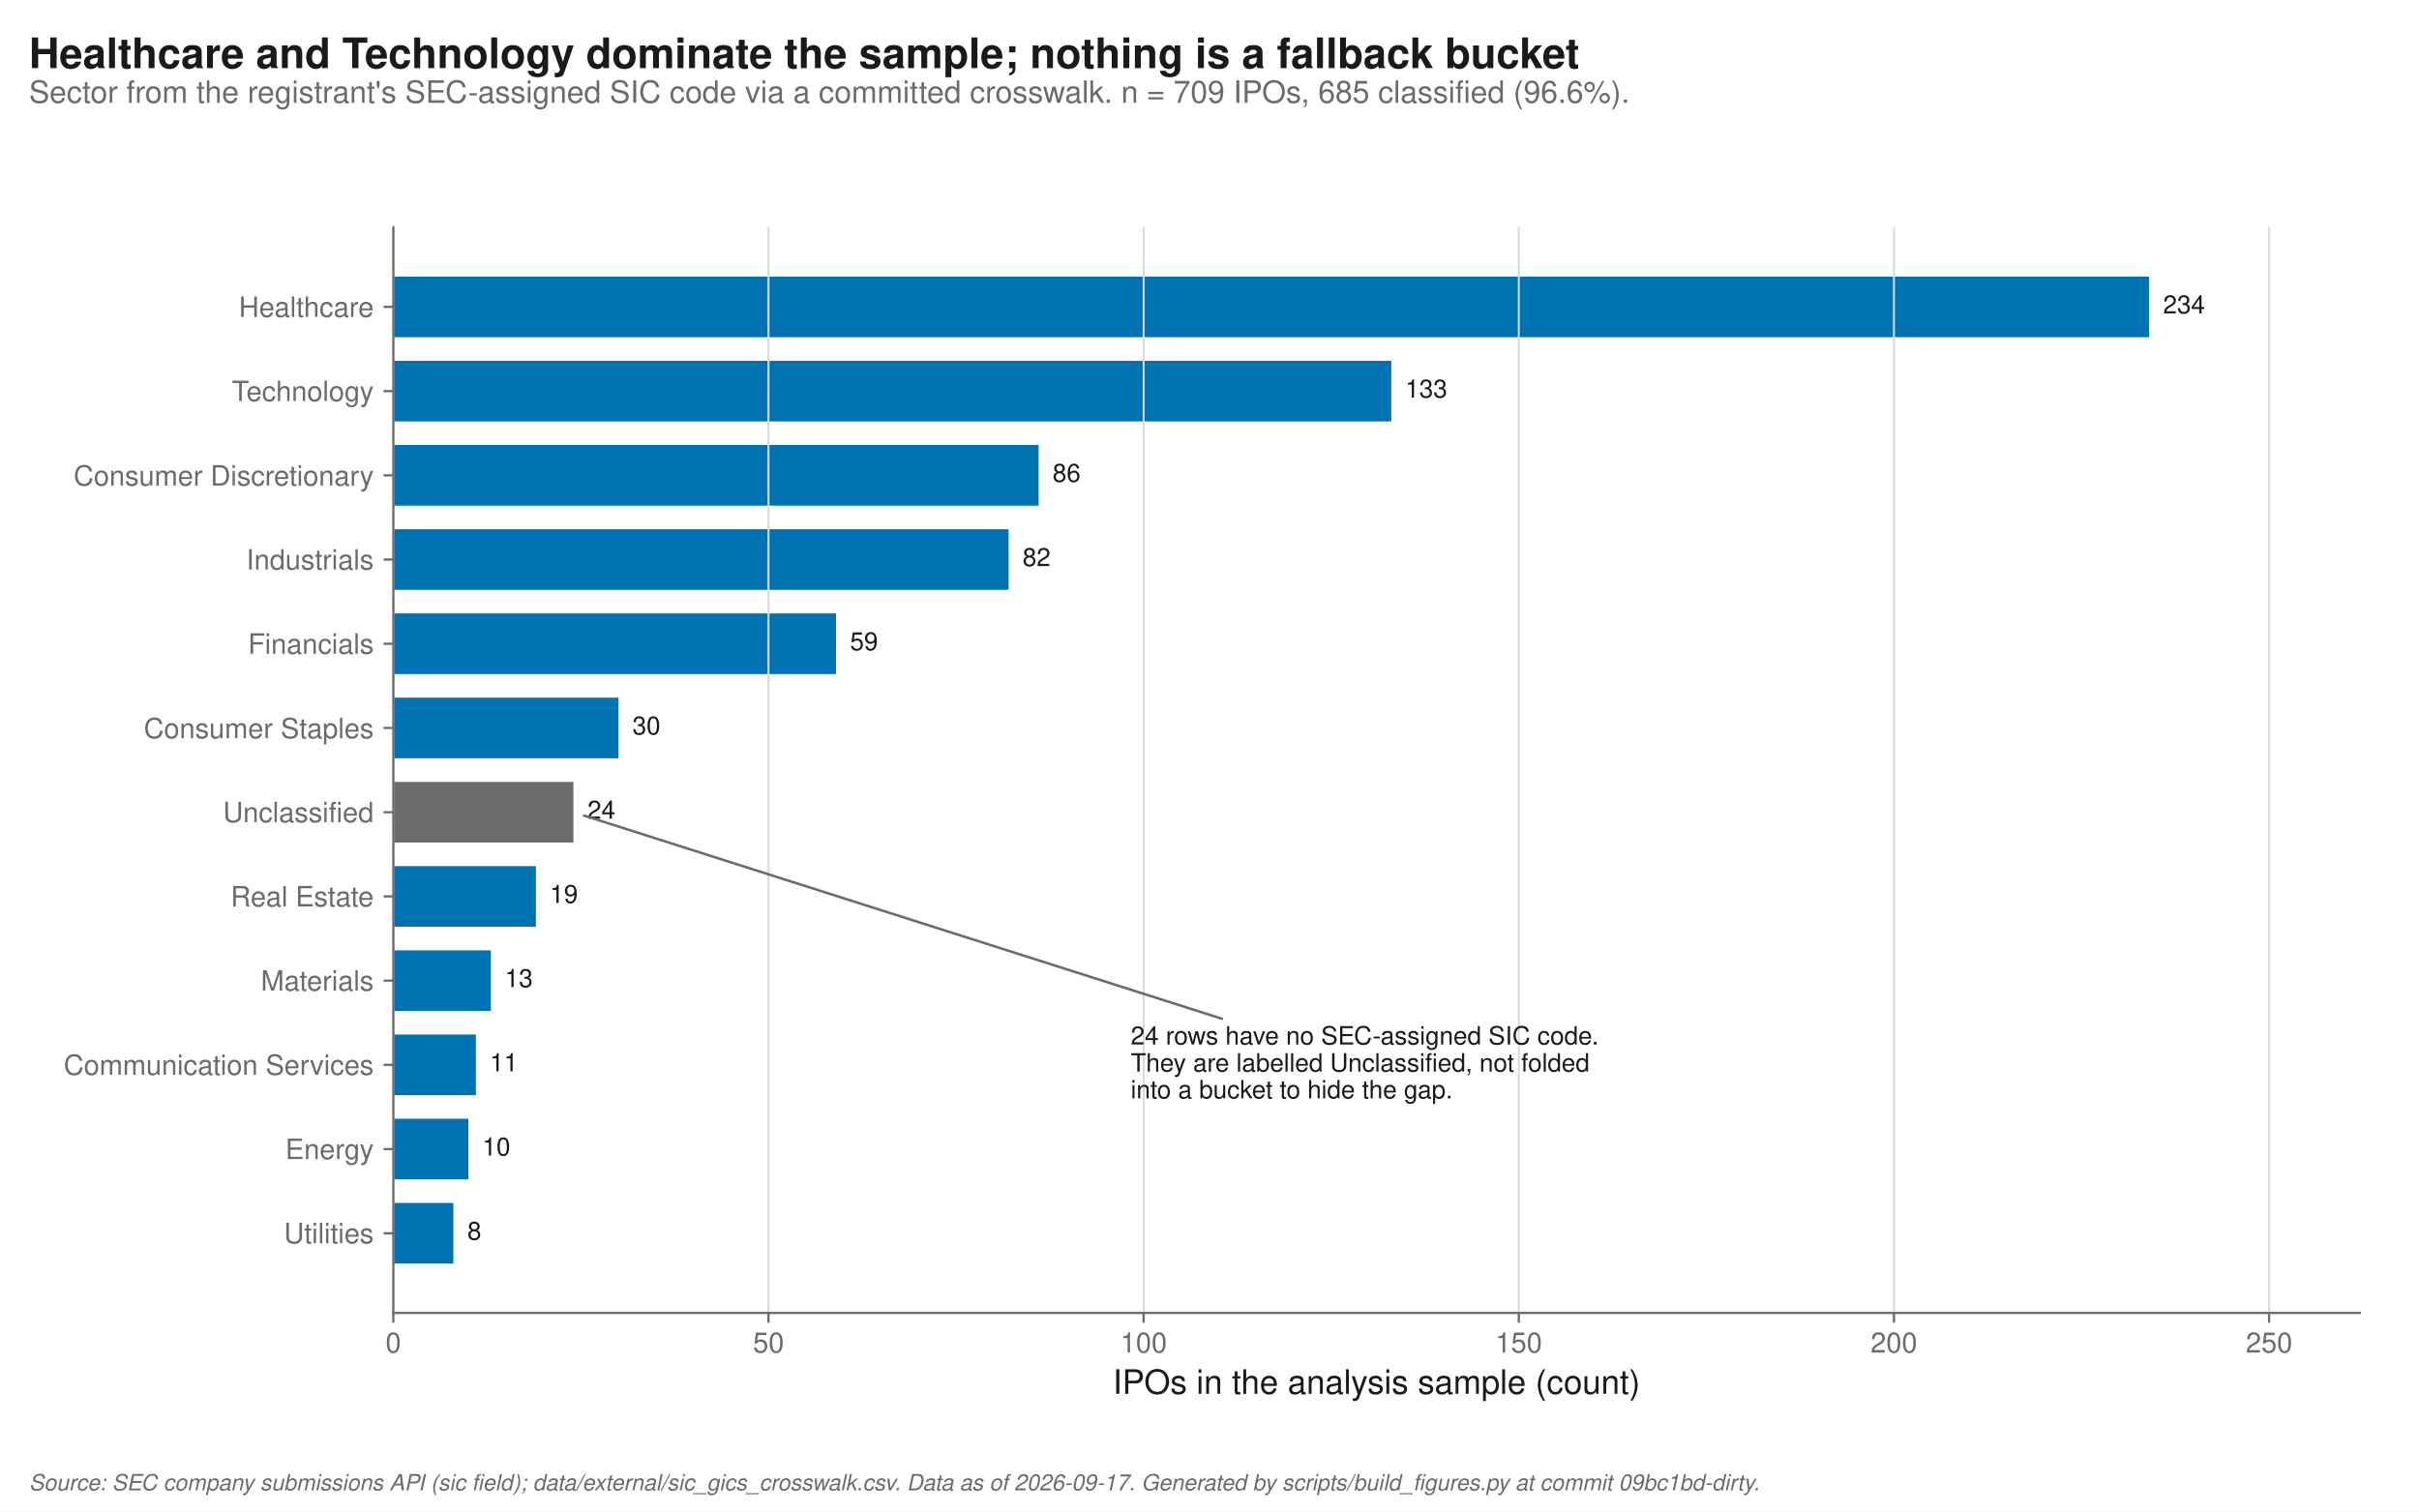
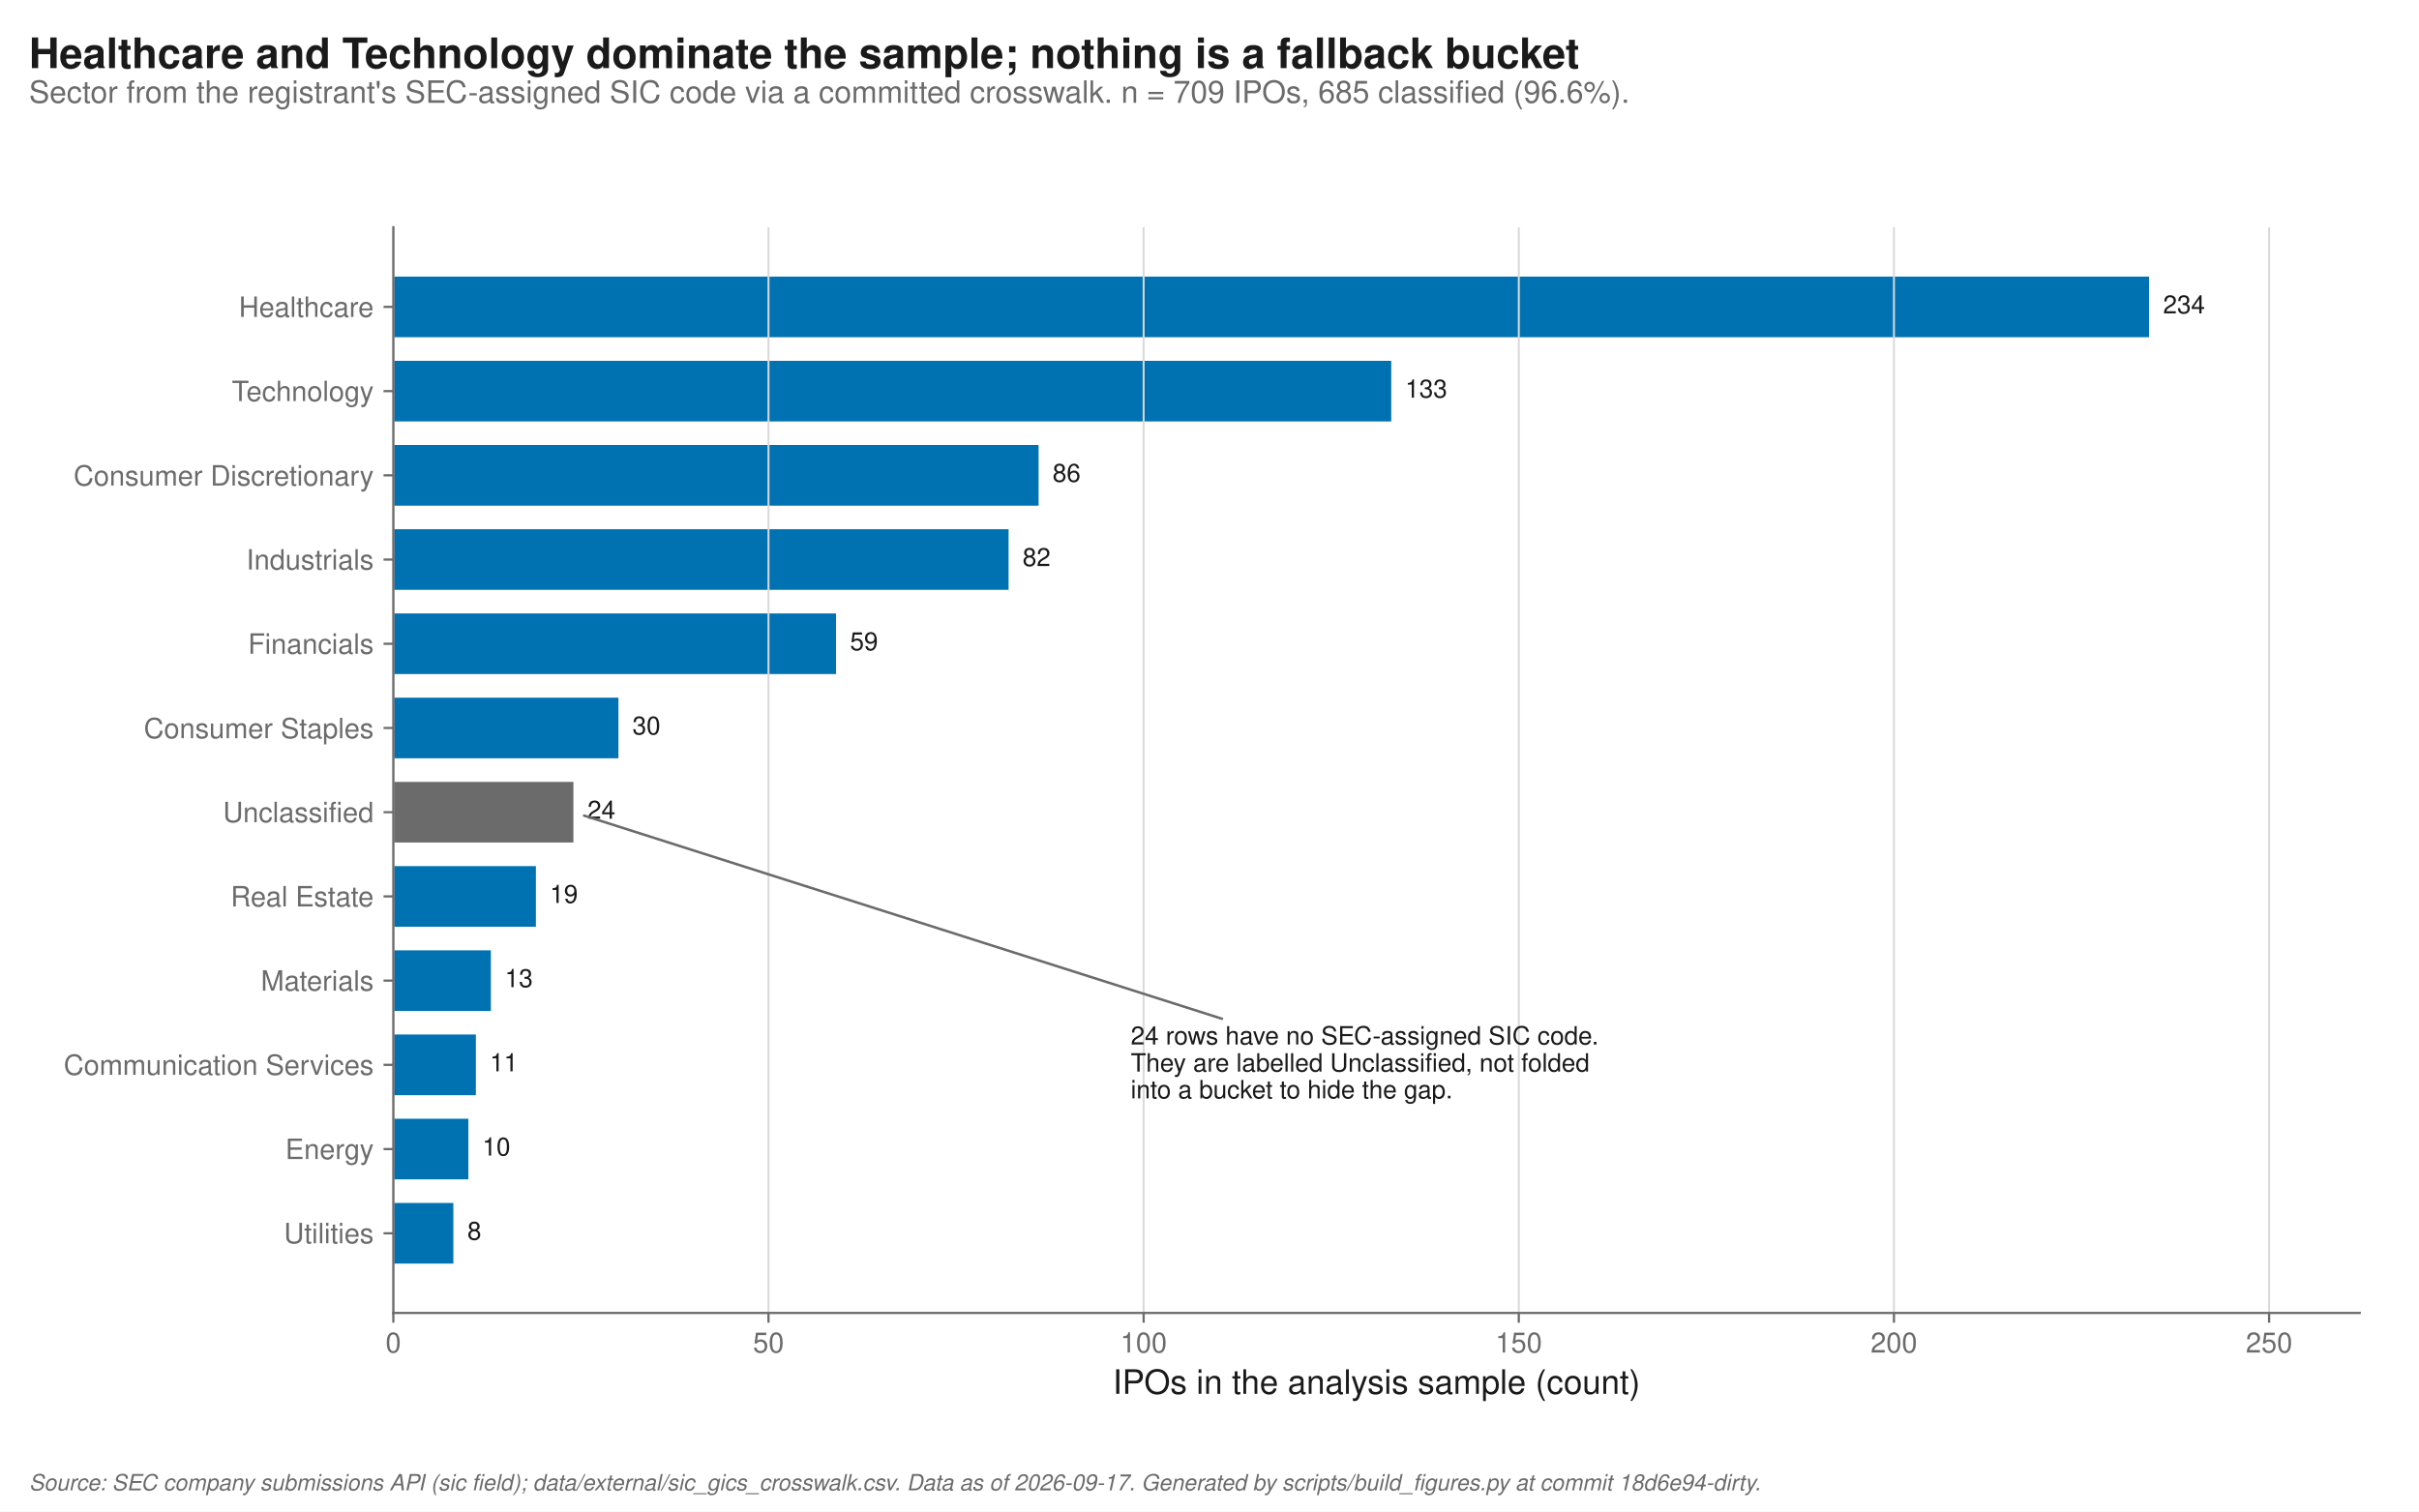
<svg xmlns="http://www.w3.org/2000/svg" xmlns:xlink="http://www.w3.org/1999/xlink" width="864pt" height="540pt" viewBox="0 0 864 540" version="1.1">
  <defs>
    <style type="text/css">*{stroke-linejoin: round; stroke-linecap: butt}</style>
  </defs>
  <g id="figure_1">
    <g id="patch_1">
      <path d="M 0 540  L 864 540  L 864 0  L 0 0  z " style="fill: #ffffff" />
    </g>
    <g id="axes_1">
      <g id="patch_2">
        <path d="M 140.488 469.06  L 842.832 469.06  L 842.832 81.18  L 140.488 81.18  z " style="fill: #ffffff" />
      </g>
      <g id="patch_3">
-         <path d="M 140.488 451.429  L 161.927 451.429  L 161.927 429.767  L 140.488 429.767  z " clip-path="url(#pe13a2d0eac)" style="fill: #0072b2" />
+         <path d="M 140.488 451.429  L 161.927 451.429  L 161.927 429.767  L 140.488 429.767  z " clip-path="url(#p4d41898811)" style="fill: #0072b2" />
      </g>
      <g id="patch_4">
-         <path d="M 140.488 421.342  L 167.287 421.342  L 167.287 399.68  L 140.488 399.68  z " clip-path="url(#pe13a2d0eac)" style="fill: #0072b2" />
+         <path d="M 140.488 421.342  L 167.287 421.342  L 167.287 399.68  L 140.488 399.68  z " clip-path="url(#p4d41898811)" style="fill: #0072b2" />
      </g>
      <g id="patch_5">
-         <path d="M 140.488 391.255  L 169.967 391.255  L 169.967 369.593  L 140.488 369.593  z " clip-path="url(#pe13a2d0eac)" style="fill: #0072b2" />
+         <path d="M 140.488 391.255  L 169.967 391.255  L 169.967 369.593  L 140.488 369.593  z " clip-path="url(#p4d41898811)" style="fill: #0072b2" />
      </g>
      <g id="patch_6">
-         <path d="M 140.488 361.168  L 175.326 361.168  L 175.326 339.506  L 140.488 339.506  z " clip-path="url(#pe13a2d0eac)" style="fill: #0072b2" />
+         <path d="M 140.488 361.168  L 175.326 361.168  L 175.326 339.506  L 140.488 339.506  z " clip-path="url(#p4d41898811)" style="fill: #0072b2" />
      </g>
      <g id="patch_7">
-         <path d="M 140.488 331.082  L 191.406 331.082  L 191.406 309.419  L 140.488 309.419  z " clip-path="url(#pe13a2d0eac)" style="fill: #0072b2" />
+         <path d="M 140.488 331.082  L 191.406 331.082  L 191.406 309.419  L 140.488 309.419  z " clip-path="url(#p4d41898811)" style="fill: #0072b2" />
      </g>
      <g id="patch_8">
-         <path d="M 140.488 300.995  L 204.805 300.995  L 204.805 279.332  L 140.488 279.332  z " clip-path="url(#pe13a2d0eac)" style="fill: #6b6b6b" />
+         <path d="M 140.488 300.995  L 204.805 300.995  L 204.805 279.332  L 140.488 279.332  z " clip-path="url(#p4d41898811)" style="fill: #6b6b6b" />
      </g>
      <g id="patch_9">
-         <path d="M 140.488 270.908  L 220.885 270.908  L 220.885 249.245  L 140.488 249.245  z " clip-path="url(#pe13a2d0eac)" style="fill: #0072b2" />
+         <path d="M 140.488 270.908  L 220.885 270.908  L 220.885 249.245  L 140.488 249.245  z " clip-path="url(#p4d41898811)" style="fill: #0072b2" />
      </g>
      <g id="patch_10">
-         <path d="M 140.488 240.821  L 298.601 240.821  L 298.601 219.158  L 140.488 219.158  z " clip-path="url(#pe13a2d0eac)" style="fill: #0072b2" />
+         <path d="M 140.488 240.821  L 298.601 240.821  L 298.601 219.158  L 140.488 219.158  z " clip-path="url(#p4d41898811)" style="fill: #0072b2" />
      </g>
      <g id="patch_11">
-         <path d="M 140.488 210.734  L 360.238 210.734  L 360.238 189.072  L 140.488 189.072  z " clip-path="url(#pe13a2d0eac)" style="fill: #0072b2" />
+         <path d="M 140.488 210.734  L 360.238 210.734  L 360.238 189.072  L 140.488 189.072  z " clip-path="url(#p4d41898811)" style="fill: #0072b2" />
      </g>
      <g id="patch_12">
-         <path d="M 140.488 180.647  L 370.958 180.647  L 370.958 158.985  L 140.488 158.985  z " clip-path="url(#pe13a2d0eac)" style="fill: #0072b2" />
+         <path d="M 140.488 180.647  L 370.958 180.647  L 370.958 158.985  L 140.488 158.985  z " clip-path="url(#p4d41898811)" style="fill: #0072b2" />
      </g>
      <g id="patch_13">
-         <path d="M 140.488 150.56  L 496.913 150.56  L 496.913 128.898  L 140.488 128.898  z " clip-path="url(#pe13a2d0eac)" style="fill: #0072b2" />
+         <path d="M 140.488 150.56  L 496.913 150.56  L 496.913 128.898  L 140.488 128.898  z " clip-path="url(#p4d41898811)" style="fill: #0072b2" />
      </g>
      <g id="patch_14">
-         <path d="M 140.488 120.473  L 767.581 120.473  L 767.581 98.811  L 140.488 98.811  z " clip-path="url(#pe13a2d0eac)" style="fill: #0072b2" />
+         <path d="M 140.488 120.473  L 767.581 120.473  L 767.581 98.811  L 140.488 98.811  z " clip-path="url(#p4d41898811)" style="fill: #0072b2" />
      </g>
      <g id="matplotlib.axis_1">
        <g id="xtick_1">
          <g id="line2d_1">
-             <path d="M 140.488 469.06  L 140.488 81.18  " clip-path="url(#pe13a2d0eac)" style="fill: none; stroke: #d9d9d9; stroke-width: 0.7; stroke-linecap: round" />
+             <path d="M 140.488 469.06  L 140.488 81.18  " clip-path="url(#p4d41898811)" style="fill: none; stroke: #d9d9d9; stroke-width: 0.7; stroke-linecap: round" />
          </g>
          <g id="line2d_2">
            <defs>
-               <path id="ma43c16ea89" d="M 0 0  L 0 3.5  " style="stroke: #6b6b6b; stroke-width: 0.8" />
+               <path id="m4f8216028c" d="M 0 0  L 0 3.5  " style="stroke: #6b6b6b; stroke-width: 0.8" />
            </defs>
            <g>
-               <use xlink:href="#ma43c16ea89" x="140.488" y="469.06" style="fill: #6b6b6b; stroke: #6b6b6b; stroke-width: 0.8" />
+               <use xlink:href="#m4f8216028c" x="140.488" y="469.06" style="fill: #6b6b6b; stroke: #6b6b6b; stroke-width: 0.8" />
            </g>
          </g>
          <g id="text_1">
            <text style="fill: #6b6b6b; font: 10px 'Helvetica Neue', 'Helvetica', 'Arial', 'Liberation Sans', 'DejaVu Sans', sans-serif; text-anchor: middle" x="140.488" y="483.201" transform="rotate(-0 140.488 483.2006)">0</text>
          </g>
        </g>
        <g id="xtick_2">
          <g id="line2d_3">
-             <path d="M 274.482 469.06  L 274.482 81.18  " clip-path="url(#pe13a2d0eac)" style="fill: none; stroke: #d9d9d9; stroke-width: 0.7; stroke-linecap: round" />
+             <path d="M 274.482 469.06  L 274.482 81.18  " clip-path="url(#p4d41898811)" style="fill: none; stroke: #d9d9d9; stroke-width: 0.7; stroke-linecap: round" />
          </g>
          <g id="line2d_4">
            <g>
-               <use xlink:href="#ma43c16ea89" x="274.482" y="469.06" style="fill: #6b6b6b; stroke: #6b6b6b; stroke-width: 0.8" />
+               <use xlink:href="#m4f8216028c" x="274.482" y="469.06" style="fill: #6b6b6b; stroke: #6b6b6b; stroke-width: 0.8" />
            </g>
          </g>
          <g id="text_2">
            <text style="fill: #6b6b6b; font: 10px 'Helvetica Neue', 'Helvetica', 'Arial', 'Liberation Sans', 'DejaVu Sans', sans-serif; text-anchor: middle" x="274.482" y="483.201" transform="rotate(-0 274.4822 483.2006)">50</text>
          </g>
        </g>
        <g id="xtick_3">
          <g id="line2d_5">
-             <path d="M 408.476 469.06  L 408.476 81.18  " clip-path="url(#pe13a2d0eac)" style="fill: none; stroke: #d9d9d9; stroke-width: 0.7; stroke-linecap: round" />
+             <path d="M 408.476 469.06  L 408.476 81.18  " clip-path="url(#p4d41898811)" style="fill: none; stroke: #d9d9d9; stroke-width: 0.7; stroke-linecap: round" />
          </g>
          <g id="line2d_6">
            <g>
-               <use xlink:href="#ma43c16ea89" x="408.476" y="469.06" style="fill: #6b6b6b; stroke: #6b6b6b; stroke-width: 0.8" />
+               <use xlink:href="#m4f8216028c" x="408.476" y="469.06" style="fill: #6b6b6b; stroke: #6b6b6b; stroke-width: 0.8" />
            </g>
          </g>
          <g id="text_3">
            <text style="fill: #6b6b6b; font: 10px 'Helvetica Neue', 'Helvetica', 'Arial', 'Liberation Sans', 'DejaVu Sans', sans-serif; text-anchor: middle" x="408.476" y="483.201" transform="rotate(-0 408.4764 483.2006)">100</text>
          </g>
        </g>
        <g id="xtick_4">
          <g id="line2d_7">
-             <path d="M 542.471 469.06  L 542.471 81.18  " clip-path="url(#pe13a2d0eac)" style="fill: none; stroke: #d9d9d9; stroke-width: 0.7; stroke-linecap: round" />
+             <path d="M 542.471 469.06  L 542.471 81.18  " clip-path="url(#p4d41898811)" style="fill: none; stroke: #d9d9d9; stroke-width: 0.7; stroke-linecap: round" />
          </g>
          <g id="line2d_8">
            <g>
-               <use xlink:href="#ma43c16ea89" x="542.471" y="469.06" style="fill: #6b6b6b; stroke: #6b6b6b; stroke-width: 0.8" />
+               <use xlink:href="#m4f8216028c" x="542.471" y="469.06" style="fill: #6b6b6b; stroke: #6b6b6b; stroke-width: 0.8" />
            </g>
          </g>
          <g id="text_4">
            <text style="fill: #6b6b6b; font: 10px 'Helvetica Neue', 'Helvetica', 'Arial', 'Liberation Sans', 'DejaVu Sans', sans-serif; text-anchor: middle" x="542.471" y="483.201" transform="rotate(-0 542.4706 483.2006)">150</text>
          </g>
        </g>
        <g id="xtick_5">
          <g id="line2d_9">
-             <path d="M 676.465 469.06  L 676.465 81.18  " clip-path="url(#pe13a2d0eac)" style="fill: none; stroke: #d9d9d9; stroke-width: 0.7; stroke-linecap: round" />
+             <path d="M 676.465 469.06  L 676.465 81.18  " clip-path="url(#p4d41898811)" style="fill: none; stroke: #d9d9d9; stroke-width: 0.7; stroke-linecap: round" />
          </g>
          <g id="line2d_10">
            <g>
-               <use xlink:href="#ma43c16ea89" x="676.465" y="469.06" style="fill: #6b6b6b; stroke: #6b6b6b; stroke-width: 0.8" />
+               <use xlink:href="#m4f8216028c" x="676.465" y="469.06" style="fill: #6b6b6b; stroke: #6b6b6b; stroke-width: 0.8" />
            </g>
          </g>
          <g id="text_5">
            <text style="fill: #6b6b6b; font: 10px 'Helvetica Neue', 'Helvetica', 'Arial', 'Liberation Sans', 'DejaVu Sans', sans-serif; text-anchor: middle" x="676.465" y="483.201" transform="rotate(-0 676.4648 483.2006)">200</text>
          </g>
        </g>
        <g id="xtick_6">
          <g id="line2d_11">
-             <path d="M 810.459 469.06  L 810.459 81.18  " clip-path="url(#pe13a2d0eac)" style="fill: none; stroke: #d9d9d9; stroke-width: 0.7; stroke-linecap: round" />
+             <path d="M 810.459 469.06  L 810.459 81.18  " clip-path="url(#p4d41898811)" style="fill: none; stroke: #d9d9d9; stroke-width: 0.7; stroke-linecap: round" />
          </g>
          <g id="line2d_12">
            <g>
-               <use xlink:href="#ma43c16ea89" x="810.459" y="469.06" style="fill: #6b6b6b; stroke: #6b6b6b; stroke-width: 0.8" />
+               <use xlink:href="#m4f8216028c" x="810.459" y="469.06" style="fill: #6b6b6b; stroke: #6b6b6b; stroke-width: 0.8" />
            </g>
          </g>
          <g id="text_6">
            <text style="fill: #6b6b6b; font: 10px 'Helvetica Neue', 'Helvetica', 'Arial', 'Liberation Sans', 'DejaVu Sans', sans-serif; text-anchor: middle" x="810.459" y="483.201" transform="rotate(-0 810.459 483.2006)">250</text>
          </g>
        </g>
        <g id="text_7">
          <text style="fill: #1a1a1a; font: 12px 'Helvetica Neue', 'Helvetica', 'Arial', 'Liberation Sans', 'DejaVu Sans', sans-serif; text-anchor: middle" x="491.66" y="497.942" transform="rotate(-0 491.66 497.9422)">IPOs in the analysis sample (count)</text>
        </g>
      </g>
      <g id="matplotlib.axis_2">
        <g id="ytick_1">
          <g id="line2d_13">
            <defs>
-               <path id="m676adb5f55" d="M 0 0  L -3.5 0  " style="stroke: #6b6b6b; stroke-width: 0.8" />
+               <path id="m9969539433" d="M 0 0  L -3.5 0  " style="stroke: #6b6b6b; stroke-width: 0.8" />
            </defs>
            <g>
-               <use xlink:href="#m676adb5f55" x="140.488" y="440.598" style="fill: #6b6b6b; stroke: #6b6b6b; stroke-width: 0.8" />
+               <use xlink:href="#m9969539433" x="140.488" y="440.598" style="fill: #6b6b6b; stroke: #6b6b6b; stroke-width: 0.8" />
            </g>
          </g>
          <g id="text_8">
            <text style="fill: #6b6b6b; font: 10px 'Helvetica Neue', 'Helvetica', 'Arial', 'Liberation Sans', 'DejaVu Sans', sans-serif; text-anchor: end" x="133.488" y="444.168" transform="rotate(-0 133.488 444.1681)">Utilities</text>
          </g>
        </g>
        <g id="ytick_2">
          <g id="line2d_14">
            <g>
-               <use xlink:href="#m676adb5f55" x="140.488" y="410.511" style="fill: #6b6b6b; stroke: #6b6b6b; stroke-width: 0.8" />
+               <use xlink:href="#m9969539433" x="140.488" y="410.511" style="fill: #6b6b6b; stroke: #6b6b6b; stroke-width: 0.8" />
            </g>
          </g>
          <g id="text_9">
            <text style="fill: #6b6b6b; font: 10px 'Helvetica Neue', 'Helvetica', 'Arial', 'Liberation Sans', 'DejaVu Sans', sans-serif; text-anchor: end" x="133.488" y="414.081" transform="rotate(-0 133.488 414.0813)">Energy</text>
          </g>
        </g>
        <g id="ytick_3">
          <g id="line2d_15">
            <g>
-               <use xlink:href="#m676adb5f55" x="140.488" y="380.424" style="fill: #6b6b6b; stroke: #6b6b6b; stroke-width: 0.8" />
+               <use xlink:href="#m9969539433" x="140.488" y="380.424" style="fill: #6b6b6b; stroke: #6b6b6b; stroke-width: 0.8" />
            </g>
          </g>
          <g id="text_10">
            <text style="fill: #6b6b6b; font: 10px 'Helvetica Neue', 'Helvetica', 'Arial', 'Liberation Sans', 'DejaVu Sans', sans-serif; text-anchor: end" x="133.488" y="383.994" transform="rotate(-0 133.488 383.9944)">Communication Services</text>
          </g>
        </g>
        <g id="ytick_4">
          <g id="line2d_16">
            <g>
-               <use xlink:href="#m676adb5f55" x="140.488" y="350.337" style="fill: #6b6b6b; stroke: #6b6b6b; stroke-width: 0.8" />
+               <use xlink:href="#m9969539433" x="140.488" y="350.337" style="fill: #6b6b6b; stroke: #6b6b6b; stroke-width: 0.8" />
            </g>
          </g>
          <g id="text_11">
            <text style="fill: #6b6b6b; font: 10px 'Helvetica Neue', 'Helvetica', 'Arial', 'Liberation Sans', 'DejaVu Sans', sans-serif; text-anchor: end" x="133.488" y="353.908" transform="rotate(-0 133.488 353.9075)">Materials</text>
          </g>
        </g>
        <g id="ytick_5">
          <g id="line2d_17">
            <g>
-               <use xlink:href="#m676adb5f55" x="140.488" y="320.25" style="fill: #6b6b6b; stroke: #6b6b6b; stroke-width: 0.8" />
+               <use xlink:href="#m9969539433" x="140.488" y="320.25" style="fill: #6b6b6b; stroke: #6b6b6b; stroke-width: 0.8" />
            </g>
          </g>
          <g id="text_12">
            <text style="fill: #6b6b6b; font: 10px 'Helvetica Neue', 'Helvetica', 'Arial', 'Liberation Sans', 'DejaVu Sans', sans-serif; text-anchor: end" x="133.488" y="323.821" transform="rotate(-0 133.488 323.8206)">Real Estate</text>
          </g>
        </g>
        <g id="ytick_6">
          <g id="line2d_18">
            <g>
-               <use xlink:href="#m676adb5f55" x="140.488" y="290.163" style="fill: #6b6b6b; stroke: #6b6b6b; stroke-width: 0.8" />
+               <use xlink:href="#m9969539433" x="140.488" y="290.163" style="fill: #6b6b6b; stroke: #6b6b6b; stroke-width: 0.8" />
            </g>
          </g>
          <g id="text_13">
            <text style="fill: #6b6b6b; font: 10px 'Helvetica Neue', 'Helvetica', 'Arial', 'Liberation Sans', 'DejaVu Sans', sans-serif; text-anchor: end" x="133.488" y="293.734" transform="rotate(-0 133.488 293.7337)">Unclassified</text>
          </g>
        </g>
        <g id="ytick_7">
          <g id="line2d_19">
            <g>
-               <use xlink:href="#m676adb5f55" x="140.488" y="260.077" style="fill: #6b6b6b; stroke: #6b6b6b; stroke-width: 0.8" />
+               <use xlink:href="#m9969539433" x="140.488" y="260.077" style="fill: #6b6b6b; stroke: #6b6b6b; stroke-width: 0.8" />
            </g>
          </g>
          <g id="text_14">
            <text style="fill: #6b6b6b; font: 10px 'Helvetica Neue', 'Helvetica', 'Arial', 'Liberation Sans', 'DejaVu Sans', sans-serif; text-anchor: end" x="133.488" y="263.731" transform="rotate(-0 133.488 263.7312)">Consumer Staples</text>
          </g>
        </g>
        <g id="ytick_8">
          <g id="line2d_20">
            <g>
-               <use xlink:href="#m676adb5f55" x="140.488" y="229.99" style="fill: #6b6b6b; stroke: #6b6b6b; stroke-width: 0.8" />
+               <use xlink:href="#m9969539433" x="140.488" y="229.99" style="fill: #6b6b6b; stroke: #6b6b6b; stroke-width: 0.8" />
            </g>
          </g>
          <g id="text_15">
            <text style="fill: #6b6b6b; font: 10px 'Helvetica Neue', 'Helvetica', 'Arial', 'Liberation Sans', 'DejaVu Sans', sans-serif; text-anchor: end" x="133.488" y="233.56" transform="rotate(-0 133.488 233.56)">Financials</text>
          </g>
        </g>
        <g id="ytick_9">
          <g id="line2d_21">
            <g>
-               <use xlink:href="#m676adb5f55" x="140.488" y="199.903" style="fill: #6b6b6b; stroke: #6b6b6b; stroke-width: 0.8" />
+               <use xlink:href="#m9969539433" x="140.488" y="199.903" style="fill: #6b6b6b; stroke: #6b6b6b; stroke-width: 0.8" />
            </g>
          </g>
          <g id="text_16">
            <text style="fill: #6b6b6b; font: 10px 'Helvetica Neue', 'Helvetica', 'Arial', 'Liberation Sans', 'DejaVu Sans', sans-serif; text-anchor: end" x="133.488" y="203.473" transform="rotate(-0 133.488 203.4731)">Industrials</text>
          </g>
        </g>
        <g id="ytick_10">
          <g id="line2d_22">
            <g>
-               <use xlink:href="#m676adb5f55" x="140.488" y="169.816" style="fill: #6b6b6b; stroke: #6b6b6b; stroke-width: 0.8" />
+               <use xlink:href="#m9969539433" x="140.488" y="169.816" style="fill: #6b6b6b; stroke: #6b6b6b; stroke-width: 0.8" />
            </g>
          </g>
          <g id="text_17">
            <text style="fill: #6b6b6b; font: 10px 'Helvetica Neue', 'Helvetica', 'Arial', 'Liberation Sans', 'DejaVu Sans', sans-serif; text-anchor: end" x="133.488" y="173.471" transform="rotate(-0 133.488 173.4706)">Consumer Discretionary</text>
          </g>
        </g>
        <g id="ytick_11">
          <g id="line2d_23">
            <g>
-               <use xlink:href="#m676adb5f55" x="140.488" y="139.729" style="fill: #6b6b6b; stroke: #6b6b6b; stroke-width: 0.8" />
+               <use xlink:href="#m9969539433" x="140.488" y="139.729" style="fill: #6b6b6b; stroke: #6b6b6b; stroke-width: 0.8" />
            </g>
          </g>
          <g id="text_18">
            <text style="fill: #6b6b6b; font: 10px 'Helvetica Neue', 'Helvetica', 'Arial', 'Liberation Sans', 'DejaVu Sans', sans-serif; text-anchor: end" x="133.488" y="143.299" transform="rotate(-0 133.488 143.2994)">Technology</text>
          </g>
        </g>
        <g id="ytick_12">
          <g id="line2d_24">
            <g>
-               <use xlink:href="#m676adb5f55" x="140.488" y="109.642" style="fill: #6b6b6b; stroke: #6b6b6b; stroke-width: 0.8" />
+               <use xlink:href="#m9969539433" x="140.488" y="109.642" style="fill: #6b6b6b; stroke: #6b6b6b; stroke-width: 0.8" />
            </g>
          </g>
          <g id="text_19">
            <text style="fill: #6b6b6b; font: 10px 'Helvetica Neue', 'Helvetica', 'Arial', 'Liberation Sans', 'DejaVu Sans', sans-serif; text-anchor: end" x="133.488" y="113.212" transform="rotate(-0 133.488 113.2125)">Healthcare</text>
          </g>
        </g>
      </g>
      <g id="patch_15">
        <path d="M 140.488 469.06  L 140.488 81.18  " style="fill: none; stroke: #6b6b6b; stroke-width: 0.8; stroke-linejoin: miter; stroke-linecap: square" />
      </g>
      <g id="patch_16">
        <path d="M 140.488 469.06  L 842.832 469.06  " style="fill: none; stroke: #6b6b6b; stroke-width: 0.8; stroke-linejoin: miter; stroke-linecap: square" />
      </g>
      <g id="text_20">
        <text style="fill: #1a1a1a; font: 9px 'Helvetica Neue', 'Helvetica', 'Arial', 'Liberation Sans', 'DejaVu Sans', sans-serif; text-anchor: start" x="166.927" y="442.924" transform="rotate(-0 166.9271 442.9245)">8</text>
      </g>
      <g id="text_21">
        <text style="fill: #1a1a1a; font: 9px 'Helvetica Neue', 'Helvetica', 'Arial', 'Liberation Sans', 'DejaVu Sans', sans-serif; text-anchor: start" x="172.287" y="412.838" transform="rotate(-0 172.2868 412.8376)">10</text>
      </g>
      <g id="text_22">
        <text style="fill: #1a1a1a; font: 9px 'Helvetica Neue', 'Helvetica', 'Arial', 'Liberation Sans', 'DejaVu Sans', sans-serif; text-anchor: start" x="174.967" y="382.751" transform="rotate(-0 174.9667 382.7507)">11</text>
      </g>
      <g id="text_23">
        <text style="fill: #1a1a1a; font: 9px 'Helvetica Neue', 'Helvetica', 'Arial', 'Liberation Sans', 'DejaVu Sans', sans-serif; text-anchor: start" x="180.326" y="352.664" transform="rotate(-0 180.3265 352.6638)">13</text>
      </g>
      <g id="text_24">
        <text style="fill: #1a1a1a; font: 9px 'Helvetica Neue', 'Helvetica', 'Arial', 'Liberation Sans', 'DejaVu Sans', sans-serif; text-anchor: start" x="196.406" y="322.577" transform="rotate(-0 196.4058 322.577)">19</text>
      </g>
      <g id="text_25">
        <text style="fill: #1a1a1a; font: 9px 'Helvetica Neue', 'Helvetica', 'Arial', 'Liberation Sans', 'DejaVu Sans', sans-serif; text-anchor: start" x="209.805" y="292.49" transform="rotate(-0 209.8052 292.4901)">24</text>
      </g>
      <g id="text_26">
        <text style="fill: #1a1a1a; font: 9px 'Helvetica Neue', 'Helvetica', 'Arial', 'Liberation Sans', 'DejaVu Sans', sans-serif; text-anchor: start" x="225.885" y="262.403" transform="rotate(-0 225.8845 262.4032)">30</text>
      </g>
      <g id="text_27">
        <text style="fill: #1a1a1a; font: 9px 'Helvetica Neue', 'Helvetica', 'Arial', 'Liberation Sans', 'DejaVu Sans', sans-serif; text-anchor: start" x="303.601" y="232.316" transform="rotate(-0 303.6012 232.3163)">59</text>
      </g>
      <g id="text_28">
        <text style="fill: #1a1a1a; font: 9px 'Helvetica Neue', 'Helvetica', 'Arial', 'Liberation Sans', 'DejaVu Sans', sans-serif; text-anchor: start" x="365.238" y="202.229" transform="rotate(-0 365.2385 202.2295)">82</text>
      </g>
      <g id="text_29">
        <text style="fill: #1a1a1a; font: 9px 'Helvetica Neue', 'Helvetica', 'Arial', 'Liberation Sans', 'DejaVu Sans', sans-serif; text-anchor: start" x="375.958" y="172.143" transform="rotate(-0 375.958 172.1426)">86</text>
      </g>
      <g id="text_30">
        <text style="fill: #1a1a1a; font: 9px 'Helvetica Neue', 'Helvetica', 'Arial', 'Liberation Sans', 'DejaVu Sans', sans-serif; text-anchor: start" x="501.913" y="142.056" transform="rotate(-0 501.9126 142.0557)">133</text>
      </g>
      <g id="text_31">
        <text style="fill: #1a1a1a; font: 9px 'Helvetica Neue', 'Helvetica', 'Arial', 'Liberation Sans', 'DejaVu Sans', sans-serif; text-anchor: start" x="772.581" y="111.969" transform="rotate(-0 772.5809 111.9688)">234</text>
      </g>
      <g id="patch_17">
        <path d="M 436.448 363.96  Q 322.533 327.669 208.619 291.378  " style="fill: none; stroke: #6b6b6b; stroke-width: 0.9; stroke-linecap: round" />
      </g>
      <g id="text_32">
        <text style="fill: #1a1a1a; font: 9px 'Helvetica Neue', 'Helvetica', 'Arial', 'Liberation Sans', 'DejaVu Sans', sans-serif" transform="translate(403.867 373.1452)">24 rows have no SEC-assigned SIC code.</text>
        <text style="fill: #1a1a1a; font: 9px 'Helvetica Neue', 'Helvetica', 'Arial', 'Liberation Sans', 'DejaVu Sans', sans-serif" transform="translate(403.867 382.8247)">They are labelled Unclassified, not folded</text>
        <text style="fill: #1a1a1a; font: 9px 'Helvetica Neue', 'Helvetica', 'Arial', 'Liberation Sans', 'DejaVu Sans', sans-serif" transform="translate(403.867 392.3998)">into a bucket to hide the gap.</text>
      </g>
    </g>
    <g id="text_33">
      <text style="fill: #1a1a1a; font: 600 15px 'Helvetica Neue', 'Helvetica', 'Arial', 'Liberation Sans', 'DejaVu Sans', sans-serif; text-anchor: start" x="10.368" y="24.33" transform="rotate(-0 10.368 24.33047)">Healthcare and Technology dominate the sample; nothing is a fallback bucket</text>
    </g>
    <g id="text_34">
      <text style="fill: #6b6b6b; font: 11px 'Helvetica Neue', 'Helvetica', 'Arial', 'Liberation Sans', 'DejaVu Sans', sans-serif; text-anchor: start" x="10.368" y="36.72" transform="rotate(-0 10.368 36.72)">Sector from the registrant's SEC-assigned SIC code via a committed crosswalk. n = 709 IPOs, 685 classified (96.6%).</text>
    </g>
    <g id="text_35">
-       <text style="fill: #6b6b6b; font: italic 8px 'Helvetica Neue', 'Helvetica', 'Arial', 'Liberation Sans', 'DejaVu Sans', sans-serif; text-anchor: start" x="10.368" y="532.44" transform="rotate(-0 10.368 532.44)">Source: SEC company submissions API (sic field); data/external/sic_gics_crosswalk.csv. Data as of 2026-09-17.  Generated by scripts/build_figures.py at commit 09bc1bd-dirty.</text>
+       <text style="fill: #6b6b6b; font: italic 8px 'Helvetica Neue', 'Helvetica', 'Arial', 'Liberation Sans', 'DejaVu Sans', sans-serif; text-anchor: start" x="10.368" y="532.44" transform="rotate(-0 10.368 532.44)">Source: SEC company submissions API (sic field); data/external/sic_gics_crosswalk.csv. Data as of 2026-09-17.  Generated by scripts/build_figures.py at commit 18d6e94-dirty.</text>
    </g>
  </g>
  <defs>
-     <clipPath id="pe13a2d0eac">
+     <clipPath id="p4d41898811">
      <rect x="140.488" y="81.18" width="702.344" height="387.88" />
    </clipPath>
  </defs>
</svg>
